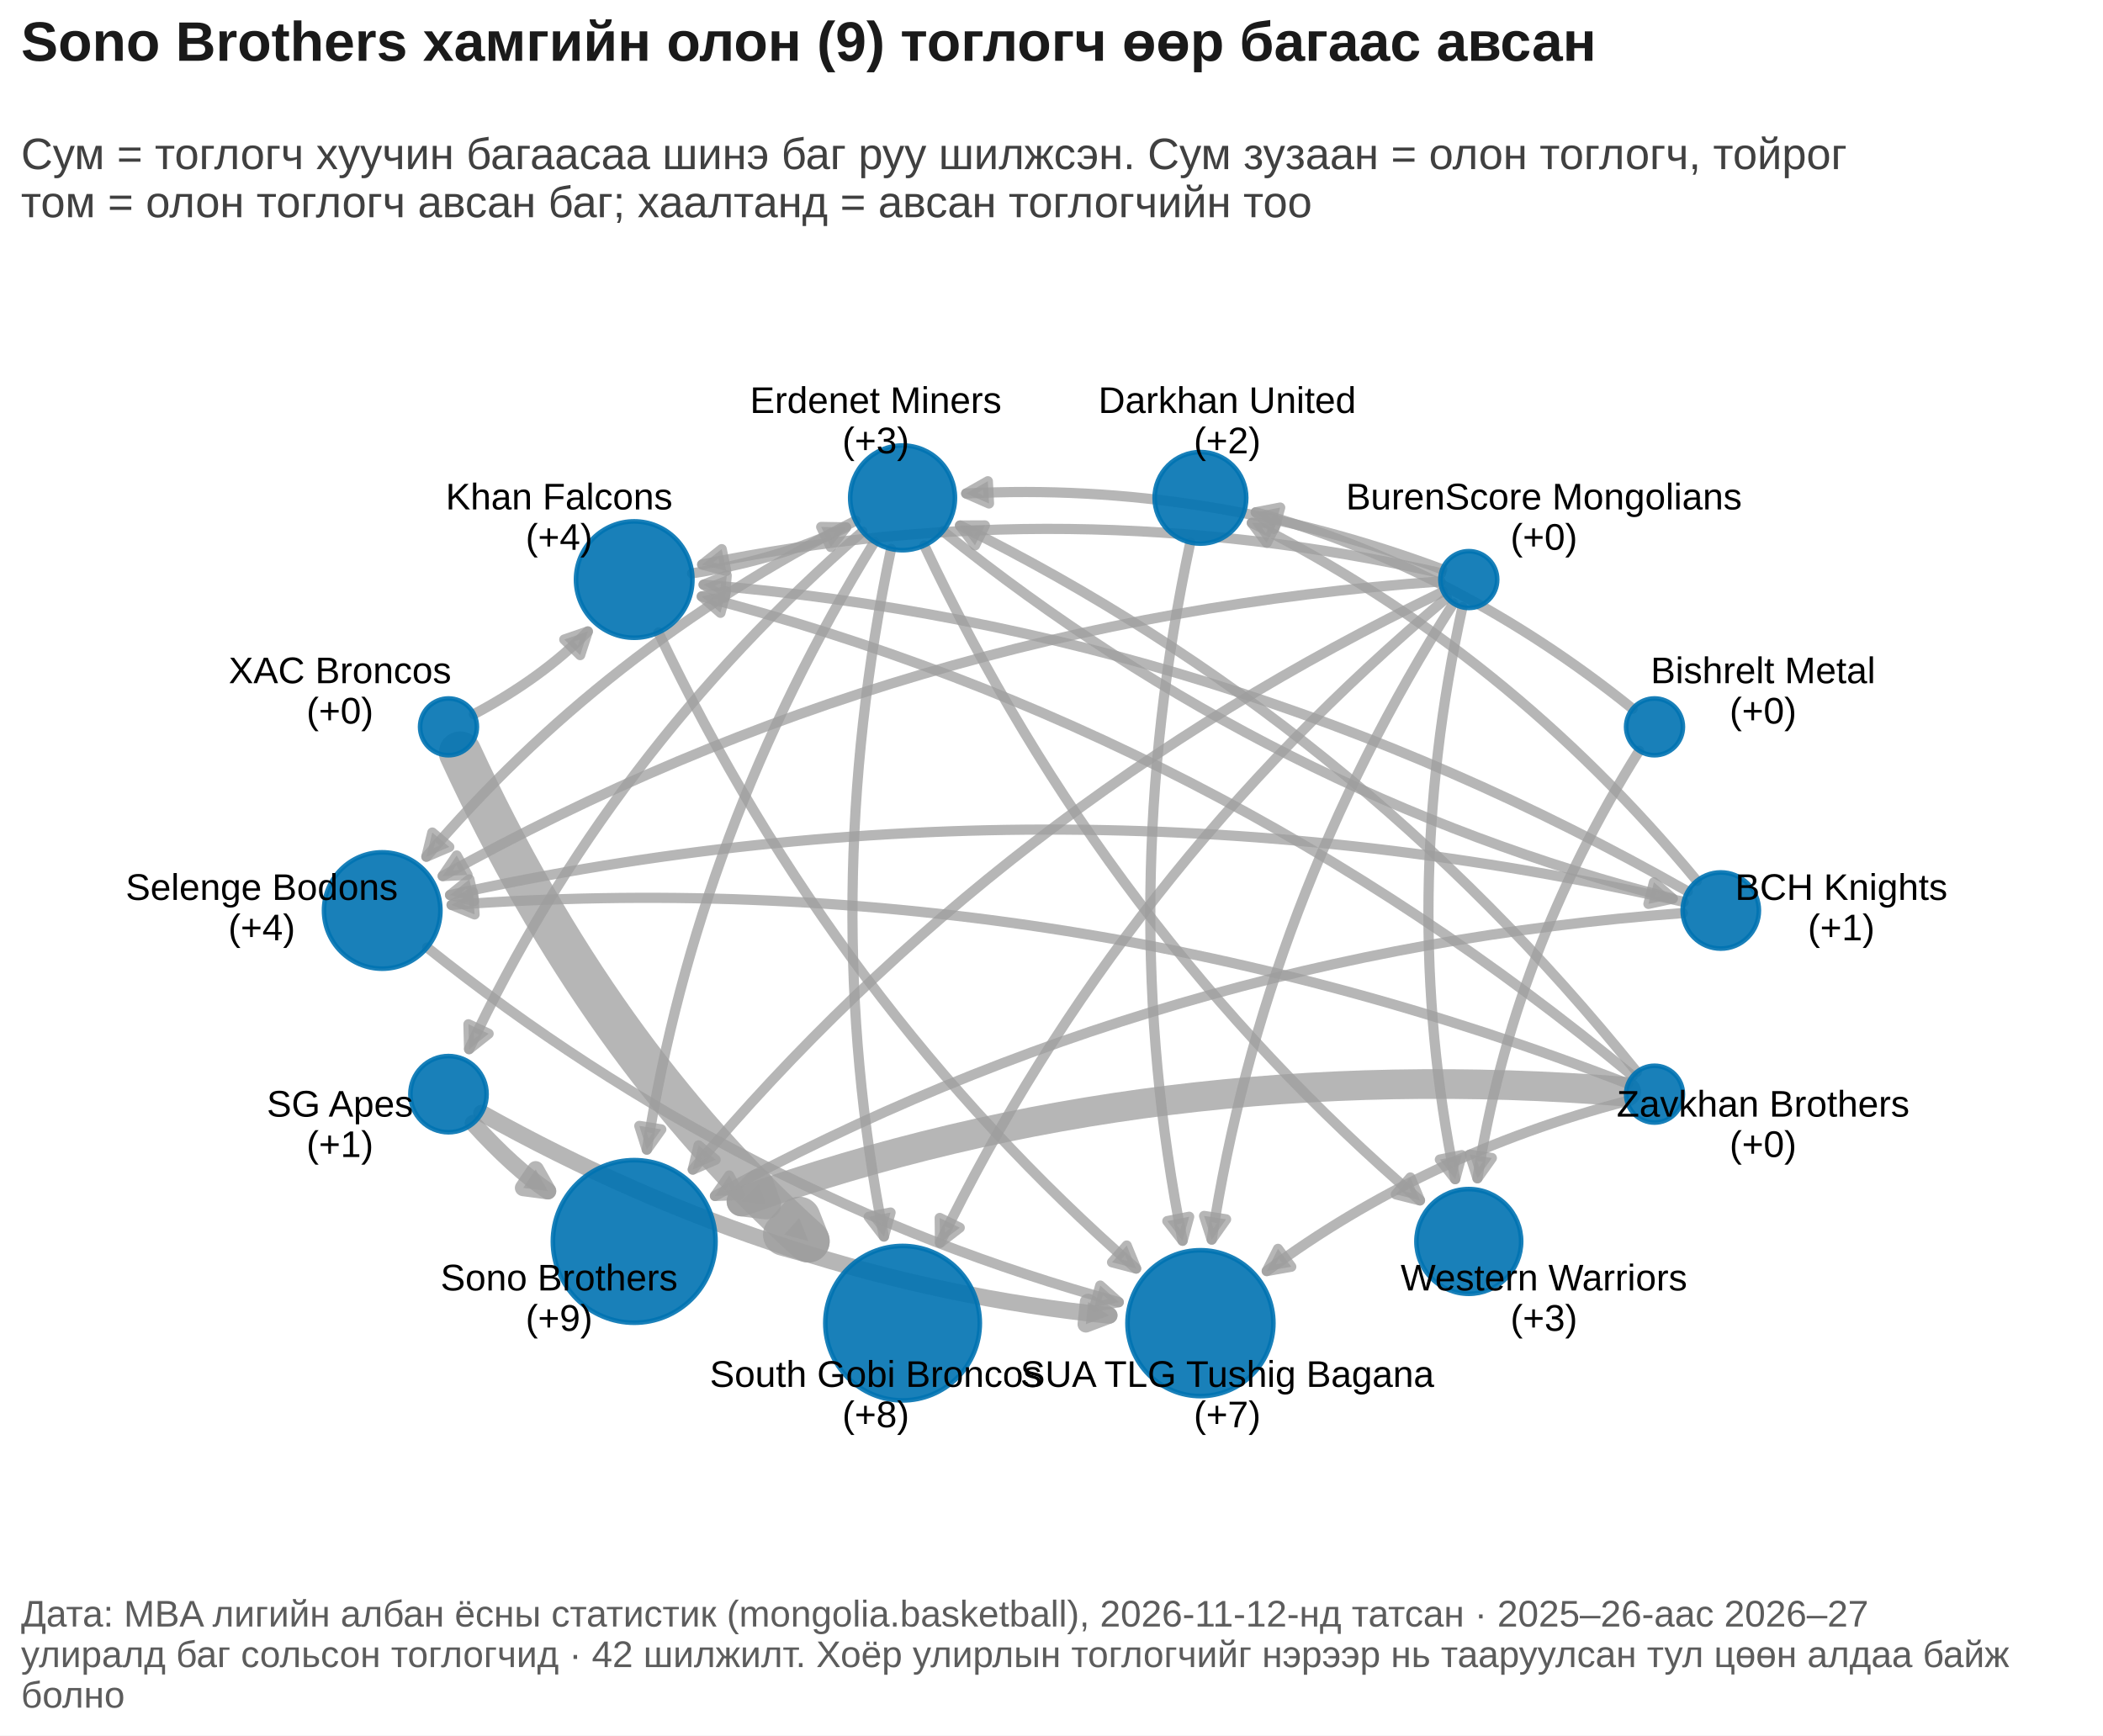
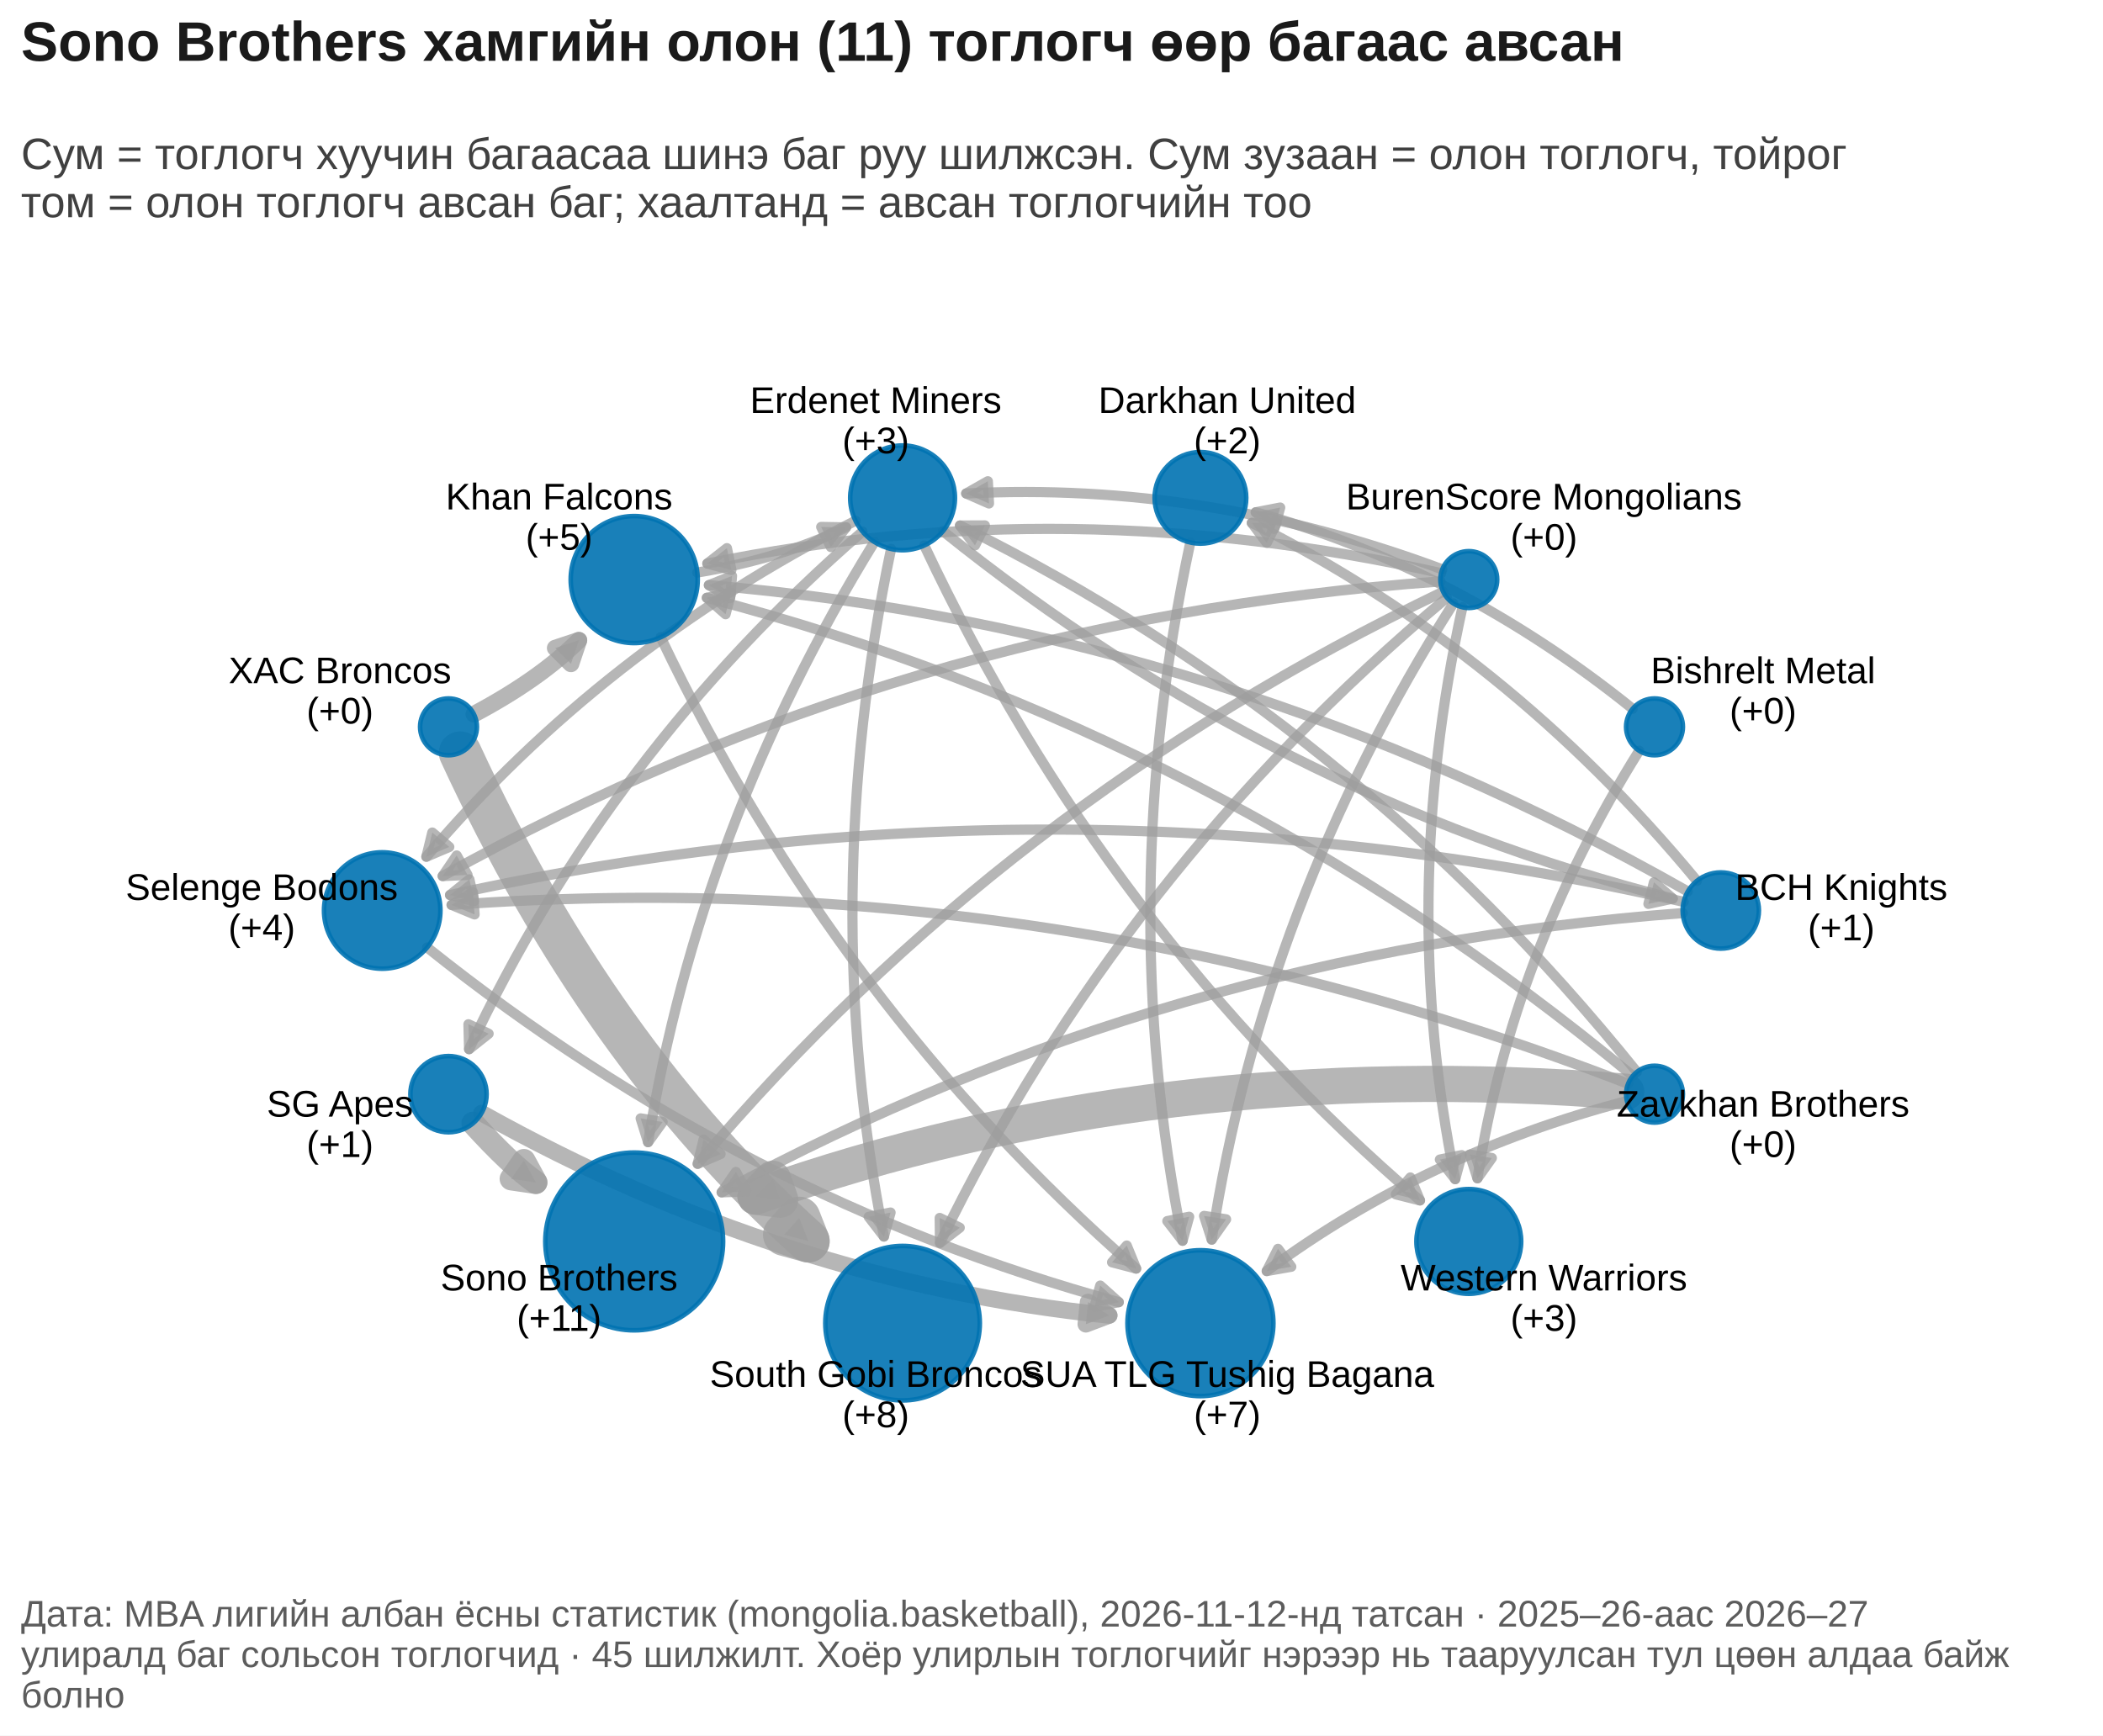
<svg xmlns="http://www.w3.org/2000/svg" width="453.543pt" height="374.353pt" viewBox="0 0 453.543 374.353" version="1.1">
  <defs>
    <style type="text/css">*{stroke-linejoin: round; stroke-linecap: butt}</style>
  </defs>
  <g id="figure_1">
    <g id="patch_1">
      <path d="M 0 374.353  L 453.543 374.353  L 453.543 0  L 0 0  z " style="fill: #ffffff" />
    </g>
    <g id="axes_1">
      <g id="patch_2">
        <path d="M 99.241 162.361  Q 129.138 227.208 174.333 267.711  " clip-path="url(#p3591018d9c)" style="fill: none; stroke: #9e9e9e; stroke-opacity: 0.75; stroke-width: 9.2; stroke-linecap: round" />
        <path d="M 172.36 262.72  L 174.333 267.711  L 169.156 266.295  z " clip-path="url(#p3591018d9c)" style="fill: #9e9e9e; fill-opacity: 0.75; stroke: #9e9e9e; stroke-opacity: 0.75; stroke-width: 9.2; stroke-linecap: round" />
      </g>
      <g id="patch_3">
-         <path d="M 102.209 154.048  Q 116.921 146.222 126.774 136.198  " clip-path="url(#p3591018d9c)" style="fill: none; stroke: #9e9e9e; stroke-opacity: 0.75; stroke-width: 2.2; stroke-linecap: round" />
-         <path d="M 121.698 137.939  L 126.774 136.198  L 125.121 141.304  z " clip-path="url(#p3591018d9c)" style="fill: #9e9e9e; fill-opacity: 0.75; stroke: #9e9e9e; stroke-opacity: 0.75; stroke-width: 2.2; stroke-linecap: round" />
+         <path d="M 102.209 154.048  Q 116.412 146.493 124.842 138.096  " clip-path="url(#p3591018d9c)" style="fill: none; stroke: #9e9e9e; stroke-opacity: 0.75; stroke-width: 3.6; stroke-linecap: round" />
+         <path d="M 119.747 139.783  L 124.842 138.096  L 123.135 143.184  z " clip-path="url(#p3591018d9c)" style="fill: #9e9e9e; fill-opacity: 0.75; stroke: #9e9e9e; stroke-opacity: 0.75; stroke-width: 3.6; stroke-linecap: round" />
      </g>
      <g id="patch_4">
-         <path d="M 350.721 235.479  Q 248.887 227.319 159.913 259.162  " clip-path="url(#p3591018d9c)" style="fill: none; stroke: #9e9e9e; stroke-opacity: 0.75; stroke-width: 6.4; stroke-linecap: round" />
-         <path d="M 165.241 259.805  L 159.913 259.162  L 163.624 255.285  z " clip-path="url(#p3591018d9c)" style="fill: #9e9e9e; fill-opacity: 0.75; stroke: #9e9e9e; stroke-opacity: 0.75; stroke-width: 6.4; stroke-linecap: round" />
+         <path d="M 350.721 235.479  Q 249.707 227.384 162.939 258.113  " clip-path="url(#p3591018d9c)" style="fill: none; stroke: #9e9e9e; stroke-opacity: 0.75; stroke-width: 7.8; stroke-linecap: round" />
+         <path d="M 168.265 258.773  L 162.939 258.113  L 166.662 254.249  z " clip-path="url(#p3591018d9c)" style="fill: #9e9e9e; fill-opacity: 0.75; stroke: #9e9e9e; stroke-opacity: 0.75; stroke-width: 7.8; stroke-linecap: round" />
      </g>
      <g id="patch_5">
        <path d="M 353.009 231.208  Q 291.928 155.336 207.037 113.352  " clip-path="url(#p3591018d9c)" style="fill: none; stroke: #9e9e9e; stroke-opacity: 0.75; stroke-width: 2.2; stroke-linecap: round" />
        <path d="M 210.275 117.631  L 207.037 113.352  L 212.403 113.329  z " clip-path="url(#p3591018d9c)" style="fill: #9e9e9e; fill-opacity: 0.75; stroke: #9e9e9e; stroke-opacity: 0.75; stroke-width: 2.2; stroke-linecap: round" />
      </g>
      <g id="patch_6">
-         <path d="M 352.126 232.074  Q 261.968 157.402 151.34 128.648  " clip-path="url(#p3591018d9c)" style="fill: none; stroke: #9e9e9e; stroke-opacity: 0.75; stroke-width: 2.2; stroke-linecap: round" />
-         <path d="M 155.382 132.179  L 151.34 128.648  L 156.59 127.533  z " clip-path="url(#p3591018d9c)" style="fill: #9e9e9e; fill-opacity: 0.75; stroke: #9e9e9e; stroke-opacity: 0.75; stroke-width: 2.2; stroke-linecap: round" />
+         <path d="M 352.126 232.074  Q 262.409 157.767 152.443 128.942  " clip-path="url(#p3591018d9c)" style="fill: none; stroke: #9e9e9e; stroke-opacity: 0.75; stroke-width: 2.2; stroke-linecap: round" />
+         <path d="M 156.478 132.48  L 152.443 128.942  L 157.695 127.837  z " clip-path="url(#p3591018d9c)" style="fill: #9e9e9e; fill-opacity: 0.75; stroke: #9e9e9e; stroke-opacity: 0.75; stroke-width: 2.2; stroke-linecap: round" />
      </g>
      <g id="patch_7">
        <path d="M 351.12 233.768  Q 227.179 185.818 97.39 195.185  " clip-path="url(#p3591018d9c)" style="fill: none; stroke: #9e9e9e; stroke-opacity: 0.75; stroke-width: 2.2; stroke-linecap: round" />
        <path d="M 102.35 197.233  L 97.39 195.185  L 102.005 192.446  z " clip-path="url(#p3591018d9c)" style="fill: #9e9e9e; fill-opacity: 0.75; stroke: #9e9e9e; stroke-opacity: 0.75; stroke-width: 2.2; stroke-linecap: round" />
      </g>
      <g id="patch_8">
        <path d="M 350.874 237.485  Q 307.204 248.939 273.193 274.159  " clip-path="url(#p3591018d9c)" style="fill: none; stroke: #9e9e9e; stroke-opacity: 0.75; stroke-width: 2.2; stroke-linecap: round" />
        <path d="M 278.479 273.228  L 273.193 274.159  L 275.62 269.372  z " clip-path="url(#p3591018d9c)" style="fill: #9e9e9e; fill-opacity: 0.75; stroke: #9e9e9e; stroke-opacity: 0.75; stroke-width: 2.2; stroke-linecap: round" />
      </g>
      <g id="patch_9">
-         <path d="M 102.022 242.285  Q 110.793 251.943 118.161 256.912  " clip-path="url(#p3591018d9c)" style="fill: none; stroke: #9e9e9e; stroke-opacity: 0.75; stroke-width: 3.6; stroke-linecap: round" />
-         <path d="M 115.523 252.239  L 118.161 256.912  L 112.84 256.218  z " clip-path="url(#p3591018d9c)" style="fill: #9e9e9e; fill-opacity: 0.75; stroke: #9e9e9e; stroke-opacity: 0.75; stroke-width: 3.6; stroke-linecap: round" />
+         <path d="M 102.022 242.285  Q 110.236 251.33 115.56 255.04  " clip-path="url(#p3591018d9c)" style="fill: none; stroke: #9e9e9e; stroke-opacity: 0.75; stroke-width: 5; stroke-linecap: round" />
+         <path d="M 112.994 250.327  L 115.56 255.04  L 110.25 254.265  z " clip-path="url(#p3591018d9c)" style="fill: #9e9e9e; fill-opacity: 0.75; stroke: #9e9e9e; stroke-opacity: 0.75; stroke-width: 5; stroke-linecap: round" />
      </g>
      <g id="patch_10">
        <path d="M 103.854 240.092  Q 169.126 276.574 239.205 283.724  " clip-path="url(#p3591018d9c)" style="fill: none; stroke: #9e9e9e; stroke-opacity: 0.75; stroke-width: 3.6; stroke-linecap: round" />
        <path d="M 234.674 280.849  L 239.205 283.724  L 234.186 285.624  z " clip-path="url(#p3591018d9c)" style="fill: #9e9e9e; fill-opacity: 0.75; stroke: #9e9e9e; stroke-opacity: 0.75; stroke-width: 3.6; stroke-linecap: round" />
      </g>
      <g id="patch_11">
+         <path d="M 150.384 123.491  Q 168.282 120.543 182.468 113.749  " clip-path="url(#p3591018d9c)" style="fill: none; stroke: #9e9e9e; stroke-opacity: 0.75; stroke-width: 2.2; stroke-linecap: round" />
+         <path d="M 177.102 113.658  L 182.468 113.749  L 179.175 117.987  z " clip-path="url(#p3591018d9c)" style="fill: #9e9e9e; fill-opacity: 0.75; stroke: #9e9e9e; stroke-opacity: 0.75; stroke-width: 2.2; stroke-linecap: round" />
+       </g>
+       <g id="patch_12">
+         <path d="M 142.486 137.453  Q 180.528 217.126 245.028 273.625  " clip-path="url(#p3591018d9c)" style="fill: none; stroke: #9e9e9e; stroke-opacity: 0.75; stroke-width: 2.2; stroke-linecap: round" />
+         <path d="M 242.999 268.657  L 245.028 273.625  L 239.836 272.268  z " clip-path="url(#p3591018d9c)" style="fill: #9e9e9e; fill-opacity: 0.75; stroke: #9e9e9e; stroke-opacity: 0.75; stroke-width: 2.2; stroke-linecap: round" />
+       </g>
+       <g id="patch_13">
        <path d="M 365.964 189.99  Q 325.084 140.482 269.978 112.783  " clip-path="url(#p3591018d9c)" style="fill: none; stroke: #9e9e9e; stroke-opacity: 0.75; stroke-width: 2.2; stroke-linecap: round" />
        <path d="M 273.189 117.083  L 269.978 112.783  L 275.345 112.794  z " clip-path="url(#p3591018d9c)" style="fill: #9e9e9e; fill-opacity: 0.75; stroke: #9e9e9e; stroke-opacity: 0.75; stroke-width: 2.2; stroke-linecap: round" />
      </g>
-       <g id="patch_12">
-         <path d="M 363.999 192.282  Q 263.854 135.428 151.741 126.11  " clip-path="url(#p3591018d9c)" style="fill: none; stroke: #9e9e9e; stroke-opacity: 0.75; stroke-width: 2.2; stroke-linecap: round" />
-         <path d="M 156.326 128.899  L 151.741 126.11  L 156.724 124.116  z " clip-path="url(#p3591018d9c)" style="fill: #9e9e9e; fill-opacity: 0.75; stroke: #9e9e9e; stroke-opacity: 0.75; stroke-width: 2.2; stroke-linecap: round" />
-       </g>
-       <g id="patch_13">
+       <g id="patch_14">
+         <path d="M 363.999 192.282  Q 264.353 135.711 152.883 126.211  " clip-path="url(#p3591018d9c)" style="fill: none; stroke: #9e9e9e; stroke-opacity: 0.75; stroke-width: 2.2; stroke-linecap: round" />
+         <path d="M 157.462 129.01  L 152.883 126.211  L 157.87 124.228  z " clip-path="url(#p3591018d9c)" style="fill: #9e9e9e; fill-opacity: 0.75; stroke: #9e9e9e; stroke-opacity: 0.75; stroke-width: 2.2; stroke-linecap: round" />
+       </g>
+       <g id="patch_15">
        <path d="M 363.11 194.524  Q 228.883 164.096 97.06 193.053  " clip-path="url(#p3591018d9c)" style="fill: none; stroke: #9e9e9e; stroke-opacity: 0.75; stroke-width: 2.2; stroke-linecap: round" />
        <path d="M 102.263 194.368  L 97.06 193.053  L 101.233 189.679  z " clip-path="url(#p3591018d9c)" style="fill: #9e9e9e; fill-opacity: 0.75; stroke: #9e9e9e; stroke-opacity: 0.75; stroke-width: 2.2; stroke-linecap: round" />
      </g>
-       <g id="patch_14">
-         <path d="M 362.917 196.946  Q 250.576 205.389 154.193 257.954  " clip-path="url(#p3591018d9c)" style="fill: none; stroke: #9e9e9e; stroke-opacity: 0.75; stroke-width: 2.2; stroke-linecap: round" />
-         <path d="M 159.556 257.763  L 154.193 257.954  L 157.258 253.548  z " clip-path="url(#p3591018d9c)" style="fill: #9e9e9e; fill-opacity: 0.75; stroke: #9e9e9e; stroke-opacity: 0.75; stroke-width: 2.2; stroke-linecap: round" />
-       </g>
-       <g id="patch_15">
+       <g id="patch_16">
+         <path d="M 362.917 196.946  Q 251.396 205.327 155.637 257.178  " clip-path="url(#p3591018d9c)" style="fill: none; stroke: #9e9e9e; stroke-opacity: 0.75; stroke-width: 2.2; stroke-linecap: round" />
+         <path d="M 161 257.003  L 155.637 257.178  L 158.715 252.782  z " clip-path="url(#p3591018d9c)" style="fill: #9e9e9e; fill-opacity: 0.75; stroke: #9e9e9e; stroke-opacity: 0.75; stroke-width: 2.2; stroke-linecap: round" />
+       </g>
+       <g id="patch_17">
        <path d="M 256.705 117.01  Q 240.328 193.522 255.042 267.622  " clip-path="url(#p3591018d9c)" style="fill: none; stroke: #9e9e9e; stroke-opacity: 0.75; stroke-width: 2.2; stroke-linecap: round" />
        <path d="M 256.461 262.446  L 255.042 267.622  L 251.753 263.381  z " clip-path="url(#p3591018d9c)" style="fill: #9e9e9e; fill-opacity: 0.75; stroke: #9e9e9e; stroke-opacity: 0.75; stroke-width: 2.2; stroke-linecap: round" />
-       </g>
-       <g id="patch_16">
-         <path d="M 149.258 123.671  Q 167.766 120.79 182.466 113.75  " clip-path="url(#p3591018d9c)" style="fill: none; stroke: #9e9e9e; stroke-opacity: 0.75; stroke-width: 2.2; stroke-linecap: round" />
-         <path d="M 177.101 113.659  L 182.466 113.75  L 179.174 117.988  z " clip-path="url(#p3591018d9c)" style="fill: #9e9e9e; fill-opacity: 0.75; stroke: #9e9e9e; stroke-opacity: 0.75; stroke-width: 2.2; stroke-linecap: round" />
-       </g>
-       <g id="patch_17">
-         <path d="M 141.998 136.425  Q 180.1 216.749 245.025 273.622  " clip-path="url(#p3591018d9c)" style="fill: none; stroke: #9e9e9e; stroke-opacity: 0.75; stroke-width: 2.2; stroke-linecap: round" />
-         <path d="M 242.996 268.654  L 245.025 273.622  L 239.833 272.265  z " clip-path="url(#p3591018d9c)" style="fill: #9e9e9e; fill-opacity: 0.75; stroke: #9e9e9e; stroke-opacity: 0.75; stroke-width: 2.2; stroke-linecap: round" />
      </g>
      <g id="patch_18">
        <path d="M 92.118 204.365  Q 159.976 258.617 241.275 280.871  " clip-path="url(#p3591018d9c)" style="fill: none; stroke: #9e9e9e; stroke-opacity: 0.75; stroke-width: 2.2; stroke-linecap: round" />
        <path d="M 237.279 277.289  L 241.275 280.871  L 236.011 281.919  z " clip-path="url(#p3591018d9c)" style="fill: #9e9e9e; fill-opacity: 0.75; stroke: #9e9e9e; stroke-opacity: 0.75; stroke-width: 2.2; stroke-linecap: round" />
      </g>
      <g id="patch_19">
        <path d="M 352.095 152.876  Q 314.633 122.715 270.821 110.499  " clip-path="url(#p3591018d9c)" style="fill: none; stroke: #9e9e9e; stroke-opacity: 0.75; stroke-width: 2.2; stroke-linecap: round" />
        <path d="M 274.8 114.1  L 270.821 110.499  L 276.089 109.477  z " clip-path="url(#p3591018d9c)" style="fill: #9e9e9e; fill-opacity: 0.75; stroke: #9e9e9e; stroke-opacity: 0.75; stroke-width: 2.2; stroke-linecap: round" />
      </g>
      <g id="patch_20">
        <path d="M 353.511 161.935  Q 326.126 205.737 318.631 254.15  " clip-path="url(#p3591018d9c)" style="fill: none; stroke: #9e9e9e; stroke-opacity: 0.75; stroke-width: 2.2; stroke-linecap: round" />
        <path d="M 321.737 249.774  L 318.631 254.15  L 316.993 249.039  z " clip-path="url(#p3591018d9c)" style="fill: #9e9e9e; fill-opacity: 0.75; stroke: #9e9e9e; stroke-opacity: 0.75; stroke-width: 2.2; stroke-linecap: round" />
      </g>
      <g id="patch_21">
        <path d="M 311.055 122.808  Q 260.059 103.796 208.373 106.445  " clip-path="url(#p3591018d9c)" style="fill: none; stroke: #9e9e9e; stroke-opacity: 0.75; stroke-width: 2.2; stroke-linecap: round" />
        <path d="M 213.289 108.596  L 208.373 106.445  L 213.044 103.802  z " clip-path="url(#p3591018d9c)" style="fill: #9e9e9e; fill-opacity: 0.75; stroke: #9e9e9e; stroke-opacity: 0.75; stroke-width: 2.2; stroke-linecap: round" />
      </g>
      <g id="patch_22">
-         <path d="M 310.805 123.627  Q 229.915 105.499 151.434 121.771  " clip-path="url(#p3591018d9c)" style="fill: none; stroke: #9e9e9e; stroke-opacity: 0.75; stroke-width: 2.2; stroke-linecap: round" />
-         <path d="M 156.621 123.147  L 151.434 121.771  L 155.647 118.447  z " clip-path="url(#p3591018d9c)" style="fill: #9e9e9e; fill-opacity: 0.75; stroke: #9e9e9e; stroke-opacity: 0.75; stroke-width: 2.2; stroke-linecap: round" />
+         <path d="M 310.805 123.627  Q 230.473 105.624 152.551 121.548  " clip-path="url(#p3591018d9c)" style="fill: none; stroke: #9e9e9e; stroke-opacity: 0.75; stroke-width: 2.2; stroke-linecap: round" />
+         <path d="M 157.734 122.939  L 152.551 121.548  L 156.773 118.236  z " clip-path="url(#p3591018d9c)" style="fill: #9e9e9e; fill-opacity: 0.75; stroke: #9e9e9e; stroke-opacity: 0.75; stroke-width: 2.2; stroke-linecap: round" />
      </g>
      <g id="patch_23">
        <path d="M 310.657 125.412  Q 194.649 133.687 95.47 188.96  " clip-path="url(#p3591018d9c)" style="fill: none; stroke: #9e9e9e; stroke-opacity: 0.75; stroke-width: 2.2; stroke-linecap: round" />
        <path d="M 100.831 188.72  L 95.47 188.96  L 98.494 184.527  z " clip-path="url(#p3591018d9c)" style="fill: #9e9e9e; fill-opacity: 0.75; stroke: #9e9e9e; stroke-opacity: 0.75; stroke-width: 2.2; stroke-linecap: round" />
      </g>
      <g id="patch_24">
-         <path d="M 311.229 127.624  Q 215.664 173.413 149.406 252.274  " clip-path="url(#p3591018d9c)" style="fill: none; stroke: #9e9e9e; stroke-opacity: 0.75; stroke-width: 2.2; stroke-linecap: round" />
-         <path d="M 154.331 250.143  L 149.406 252.274  L 150.656 247.055  z " clip-path="url(#p3591018d9c)" style="fill: #9e9e9e; fill-opacity: 0.75; stroke: #9e9e9e; stroke-opacity: 0.75; stroke-width: 2.2; stroke-linecap: round" />
+         <path d="M 311.229 127.624  Q 216.407 173.058 150.468 251.027  " clip-path="url(#p3591018d9c)" style="fill: none; stroke: #9e9e9e; stroke-opacity: 0.75; stroke-width: 2.2; stroke-linecap: round" />
+         <path d="M 155.4 248.912  L 150.468 251.027  L 151.735 245.812  z " clip-path="url(#p3591018d9c)" style="fill: #9e9e9e; fill-opacity: 0.75; stroke: #9e9e9e; stroke-opacity: 0.75; stroke-width: 2.2; stroke-linecap: round" />
      </g>
      <g id="patch_25">
        <path d="M 312.049 128.914  Q 241.613 188.001 202.725 268.075  " clip-path="url(#p3591018d9c)" style="fill: none; stroke: #9e9e9e; stroke-opacity: 0.75; stroke-width: 2.2; stroke-linecap: round" />
        <path d="M 206.98 264.805  L 202.725 268.075  L 202.663 262.708  z " clip-path="url(#p3591018d9c)" style="fill: #9e9e9e; fill-opacity: 0.75; stroke: #9e9e9e; stroke-opacity: 0.75; stroke-width: 2.2; stroke-linecap: round" />
      </g>
      <g id="patch_26">
        <path d="M 313.443 130.153  Q 272.465 194.664 261.323 267.376  " clip-path="url(#p3591018d9c)" style="fill: none; stroke: #9e9e9e; stroke-opacity: 0.75; stroke-width: 2.2; stroke-linecap: round" />
        <path d="M 264.422 262.995  L 261.323 267.376  L 259.678 262.268  z " clip-path="url(#p3591018d9c)" style="fill: #9e9e9e; fill-opacity: 0.75; stroke: #9e9e9e; stroke-opacity: 0.75; stroke-width: 2.2; stroke-linecap: round" />
      </g>
      <g id="patch_27">
        <path d="M 315.396 130.975  Q 301.564 193.861 313.836 254.337  " clip-path="url(#p3591018d9c)" style="fill: none; stroke: #9e9e9e; stroke-opacity: 0.75; stroke-width: 2.2; stroke-linecap: round" />
        <path d="M 315.234 249.155  L 313.836 254.337  L 310.53 250.11  z " clip-path="url(#p3591018d9c)" style="fill: #9e9e9e; fill-opacity: 0.75; stroke: #9e9e9e; stroke-opacity: 0.75; stroke-width: 2.2; stroke-linecap: round" />
      </g>
      <g id="patch_28">
        <path d="M 203.359 114.567  Q 274.523 171.796 360.753 193.823  " clip-path="url(#p3591018d9c)" style="fill: none; stroke: #9e9e9e; stroke-opacity: 0.75; stroke-width: 2.2; stroke-linecap: round" />
        <path d="M 356.696 190.31  L 360.753 193.823  L 355.508 194.961  z " clip-path="url(#p3591018d9c)" style="fill: #9e9e9e; fill-opacity: 0.75; stroke: #9e9e9e; stroke-opacity: 0.75; stroke-width: 2.2; stroke-linecap: round" />
      </g>
      <g id="patch_29">
        <path d="M 184.494 112.32  Q 129.939 140.048 91.956 184.789  " clip-path="url(#p3591018d9c)" style="fill: none; stroke: #9e9e9e; stroke-opacity: 0.75; stroke-width: 2.2; stroke-linecap: round" />
        <path d="M 96.892 182.683  L 91.956 184.789  L 93.233 179.576  z " clip-path="url(#p3591018d9c)" style="fill: #9e9e9e; fill-opacity: 0.75; stroke: #9e9e9e; stroke-opacity: 0.75; stroke-width: 2.2; stroke-linecap: round" />
      </g>
      <g id="patch_30">
        <path d="M 186.017 114.655  Q 131.056 162.441 101.167 226.295  " clip-path="url(#p3591018d9c)" style="fill: none; stroke: #9e9e9e; stroke-opacity: 0.75; stroke-width: 2.2; stroke-linecap: round" />
        <path d="M 105.375 222.965  L 101.167 226.295  L 101.028 220.93  z " clip-path="url(#p3591018d9c)" style="fill: #9e9e9e; fill-opacity: 0.75; stroke: #9e9e9e; stroke-opacity: 0.75; stroke-width: 2.2; stroke-linecap: round" />
      </g>
      <g id="patch_31">
-         <path d="M 188.586 116.906  Q 150.434 178.81 139.497 247.967  " clip-path="url(#p3591018d9c)" style="fill: none; stroke: #9e9e9e; stroke-opacity: 0.75; stroke-width: 2.2; stroke-linecap: round" />
-         <path d="M 142.617 243.6  L 139.497 247.967  L 137.876 242.851  z " clip-path="url(#p3591018d9c)" style="fill: #9e9e9e; fill-opacity: 0.75; stroke: #9e9e9e; stroke-opacity: 0.75; stroke-width: 2.2; stroke-linecap: round" />
+         <path d="M 188.586 116.906  Q 150.864 178.112 139.767 246.354  " clip-path="url(#p3591018d9c)" style="fill: none; stroke: #9e9e9e; stroke-opacity: 0.75; stroke-width: 2.2; stroke-linecap: round" />
+         <path d="M 142.906 242.002  L 139.767 246.354  L 138.168 241.231  z " clip-path="url(#p3591018d9c)" style="fill: #9e9e9e; fill-opacity: 0.75; stroke: #9e9e9e; stroke-opacity: 0.75; stroke-width: 2.2; stroke-linecap: round" />
      </g>
      <g id="patch_32">
        <path d="M 192.173 118.396  Q 176.323 193.761 190.63 266.713  " clip-path="url(#p3591018d9c)" style="fill: none; stroke: #9e9e9e; stroke-opacity: 0.75; stroke-width: 2.2; stroke-linecap: round" />
        <path d="M 192.061 261.54  L 190.63 266.713  L 187.351 262.464  z " clip-path="url(#p3591018d9c)" style="fill: #9e9e9e; fill-opacity: 0.75; stroke: #9e9e9e; stroke-opacity: 0.75; stroke-width: 2.2; stroke-linecap: round" />
      </g>
      <g id="patch_33">
        <path d="M 199.334 117.653  Q 238.45 200.716 306.242 258.922  " clip-path="url(#p3591018d9c)" style="fill: none; stroke: #9e9e9e; stroke-opacity: 0.75; stroke-width: 2.2; stroke-linecap: round" />
        <path d="M 304.164 253.974  L 306.242 258.922  L 301.037 257.616  z " clip-path="url(#p3591018d9c)" style="fill: #9e9e9e; fill-opacity: 0.75; stroke: #9e9e9e; stroke-opacity: 0.75; stroke-width: 2.2; stroke-linecap: round" />
      </g>
      <g id="PathCollection_1">
        <path d="M 96.724 162.902  C 98.348 162.902 99.906 162.256 101.054 161.108  C 102.203 159.96 102.848 158.402 102.848 156.778  C 102.848 155.154 102.203 153.596 101.054 152.448  C 99.906 151.299 98.348 150.654 96.724 150.654  C 95.1 150.654 93.542 151.299 92.394 152.448  C 91.246 153.596 90.6 155.154 90.6 156.778  C 90.6 158.402 91.246 159.96 92.394 161.108  C 93.542 162.256 95.1 162.902 96.724 162.902  z " clip-path="url(#p3591018d9c)" style="fill: #0072b2; fill-opacity: 0.9; stroke: #0072b2; stroke-opacity: 0.9" />
        <path d="M 194.653 302.061  C 199.07 302.061 203.308 300.305 206.432 297.182  C 209.556 294.058 211.311 289.82 211.311 285.402  C 211.311 280.985 209.556 276.747 206.432 273.623  C 203.308 270.499 199.07 268.744 194.653 268.744  C 190.235 268.744 185.997 270.499 182.873 273.623  C 179.749 276.747 177.994 280.985 177.994 285.402  C 177.994 289.82 179.749 294.058 182.873 297.182  C 185.997 300.305 190.235 302.061 194.653 302.061  z " clip-path="url(#p3591018d9c)" style="fill: #0072b2; fill-opacity: 0.9; stroke: #0072b2; stroke-opacity: 0.9" />
        <path d="M 356.819 242.129  C 358.443 242.129 360.001 241.484 361.149 240.335  C 362.298 239.187 362.943 237.629 362.943 236.005  C 362.943 234.381 362.298 232.823 361.149 231.675  C 360.001 230.527 358.443 229.881 356.819 229.881  C 355.195 229.881 353.637 230.527 352.489 231.675  C 351.341 232.823 350.696 234.381 350.696 236.005  C 350.696 237.629 351.341 239.187 352.489 240.335  C 353.637 241.484 355.195 242.129 356.819 242.129  z " clip-path="url(#p3591018d9c)" style="fill: #0072b2; fill-opacity: 0.9; stroke: #0072b2; stroke-opacity: 0.9" />
-         <path d="M 136.776 285.308  C 141.426 285.308 145.887 283.461 149.176 280.172  C 152.464 276.884 154.312 272.423 154.312 267.773  C 154.312 263.122 152.464 258.662 149.176 255.373  C 145.887 252.085 141.426 250.237 136.776 250.237  C 132.125 250.237 127.665 252.085 124.376 255.373  C 121.088 258.662 119.24 263.122 119.24 267.773  C 119.24 272.423 121.088 276.884 124.376 280.172  C 127.665 283.461 132.125 285.308 136.776 285.308  z " clip-path="url(#p3591018d9c)" style="fill: #0072b2; fill-opacity: 0.9; stroke: #0072b2; stroke-opacity: 0.9" />
+         <path d="M 136.776 286.943  C 141.86 286.943 146.736 284.923 150.331 281.328  C 153.926 277.733 155.946 272.857 155.946 267.773  C 155.946 262.689 153.926 257.812 150.331 254.217  C 146.736 250.622 141.86 248.602 136.776 248.602  C 131.692 248.602 126.815 250.622 123.221 254.217  C 119.626 257.812 117.606 262.689 117.606 267.773  C 117.606 272.857 119.626 277.733 123.221 281.328  C 126.815 284.923 131.692 286.943 136.776 286.943  z " clip-path="url(#p3591018d9c)" style="fill: #0072b2; fill-opacity: 0.9; stroke: #0072b2; stroke-opacity: 0.9" />
        <path d="M 96.724 244.221  C 98.903 244.221 100.993 243.355 102.534 241.815  C 104.074 240.274 104.94 238.184 104.94 236.005  C 104.94 233.826 104.074 231.736 102.534 230.196  C 100.993 228.655 98.903 227.789 96.724 227.789  C 94.545 227.789 92.455 228.655 90.915 230.196  C 89.374 231.736 88.508 233.826 88.508 236.005  C 88.508 238.184 89.374 240.274 90.915 241.815  C 92.455 243.355 94.545 244.221 96.724 244.221  z " clip-path="url(#p3591018d9c)" style="fill: #0072b2; fill-opacity: 0.9; stroke: #0072b2; stroke-opacity: 0.9" />
+         <path d="M 136.776 138.703  C 140.407 138.703 143.891 137.26 146.458 134.693  C 149.026 132.125 150.469 128.642 150.469 125.01  C 150.469 121.379 149.026 117.896 146.458 115.328  C 143.891 112.76 140.407 111.317 136.776 111.317  C 133.144 111.317 129.661 112.76 127.093 115.328  C 124.526 117.896 123.083 121.379 123.083 125.01  C 123.083 128.642 124.526 132.125 127.093 134.693  C 129.661 137.26 133.144 138.703 136.776 138.703  z " clip-path="url(#p3591018d9c)" style="fill: #0072b2; fill-opacity: 0.9; stroke: #0072b2; stroke-opacity: 0.9" />
        <path d="M 258.891 301.135  C 263.063 301.135 267.065 299.477 270.015 296.527  C 272.965 293.576 274.623 289.575 274.623 285.402  C 274.623 281.23 272.965 277.228 270.015 274.278  C 267.065 271.328 263.063 269.67 258.891 269.67  C 254.719 269.67 250.717 271.328 247.766 274.278  C 244.816 277.228 243.159 281.23 243.159 285.402  C 243.159 289.575 244.816 293.576 247.766 296.527  C 250.717 299.477 254.719 301.135 258.891 301.135  z " clip-path="url(#p3591018d9c)" style="fill: #0072b2; fill-opacity: 0.9; stroke: #0072b2; stroke-opacity: 0.9" />
        <path d="M 371.114 204.607  C 373.292 204.607 375.382 203.742 376.923 202.201  C 378.464 200.66 379.329 198.57 379.329 196.391  C 379.329 194.213 378.464 192.123 376.923 190.582  C 375.382 189.041 373.292 188.176 371.114 188.176  C 368.935 188.176 366.845 189.041 365.304 190.582  C 363.763 192.123 362.898 194.213 362.898 196.391  C 362.898 198.57 363.763 200.66 365.304 202.201  C 366.845 203.742 368.935 204.607 371.114 204.607  z " clip-path="url(#p3591018d9c)" style="fill: #0072b2; fill-opacity: 0.9; stroke: #0072b2; stroke-opacity: 0.9" />
        <path d="M 258.891 117.255  C 261.509 117.255 264.021 116.214 265.873 114.363  C 267.725 112.511 268.765 109.999 268.765 107.381  C 268.765 104.762 267.725 102.25 265.873 100.398  C 264.021 98.547 261.509 97.506 258.891 97.506  C 256.272 97.506 253.76 98.547 251.909 100.398  C 250.057 102.25 249.017 104.762 249.017 107.381  C 249.017 109.999 250.057 112.511 251.909 114.363  C 253.76 116.214 256.272 117.255 258.891 117.255  z " clip-path="url(#p3591018d9c)" style="fill: #0072b2; fill-opacity: 0.9; stroke: #0072b2; stroke-opacity: 0.9" />
-         <path d="M 136.776 137.56  C 140.104 137.56 143.297 136.238 145.65 133.884  C 148.003 131.531 149.326 128.338 149.326 125.01  C 149.326 121.682 148.003 118.49 145.65 116.136  C 143.297 113.783 140.104 112.46 136.776 112.46  C 133.448 112.46 130.255 113.783 127.902 116.136  C 125.548 118.49 124.226 121.682 124.226 125.01  C 124.226 128.338 125.548 131.531 127.902 133.884  C 130.255 136.238 133.448 137.56 136.776 137.56  z " clip-path="url(#p3591018d9c)" style="fill: #0072b2; fill-opacity: 0.9; stroke: #0072b2; stroke-opacity: 0.9" />
        <path d="M 82.43 208.941  C 85.758 208.941 88.95 207.619 91.304 205.266  C 93.657 202.912 94.98 199.72 94.98 196.391  C 94.98 193.063 93.657 189.871 91.304 187.517  C 88.95 185.164 85.758 183.842 82.43 183.842  C 79.101 183.842 75.909 185.164 73.556 187.517  C 71.202 189.871 69.88 193.063 69.88 196.391  C 69.88 199.72 71.202 202.912 73.556 205.266  C 75.909 207.619 79.101 208.941 82.43 208.941  z " clip-path="url(#p3591018d9c)" style="fill: #0072b2; fill-opacity: 0.9; stroke: #0072b2; stroke-opacity: 0.9" />
        <path d="M 356.819 162.902  C 358.443 162.902 360.001 162.256 361.149 161.108  C 362.298 159.96 362.943 158.402 362.943 156.778  C 362.943 155.154 362.298 153.596 361.149 152.448  C 360.001 151.299 358.443 150.654 356.819 150.654  C 355.195 150.654 353.637 151.299 352.489 152.448  C 351.341 153.596 350.696 155.154 350.696 156.778  C 350.696 158.402 351.341 159.96 352.489 161.108  C 353.637 162.256 355.195 162.902 356.819 162.902  z " clip-path="url(#p3591018d9c)" style="fill: #0072b2; fill-opacity: 0.9; stroke: #0072b2; stroke-opacity: 0.9" />
        <path d="M 316.767 279.064  C 319.762 279.064 322.634 277.875 324.752 275.757  C 326.869 273.64 328.059 270.767 328.059 267.773  C 328.059 264.778 326.869 261.906 324.752 259.788  C 322.634 257.671 319.762 256.481 316.767 256.481  C 313.773 256.481 310.9 257.671 308.783 259.788  C 306.666 261.906 305.476 264.778 305.476 267.773  C 305.476 270.767 306.666 273.64 308.783 275.757  C 310.9 277.875 313.773 279.064 316.767 279.064  z " clip-path="url(#p3591018d9c)" style="fill: #0072b2; fill-opacity: 0.9; stroke: #0072b2; stroke-opacity: 0.9" />
        <path d="M 316.767 131.134  C 318.391 131.134 319.949 130.489 321.098 129.34  C 322.246 128.192 322.891 126.634 322.891 125.01  C 322.891 123.386 322.246 121.828 321.098 120.68  C 319.949 119.532 318.391 118.886 316.767 118.886  C 315.143 118.886 313.586 119.532 312.437 120.68  C 311.289 121.828 310.644 123.386 310.644 125.01  C 310.644 126.634 311.289 128.192 312.437 129.34  C 313.586 130.489 315.143 131.134 316.767 131.134  z " clip-path="url(#p3591018d9c)" style="fill: #0072b2; fill-opacity: 0.9; stroke: #0072b2; stroke-opacity: 0.9" />
        <path d="M 194.653 118.672  C 197.647 118.672 200.519 117.482 202.637 115.365  C 204.754 113.247 205.944 110.375 205.944 107.381  C 205.944 104.386 204.754 101.514 202.637 99.396  C 200.519 97.279 197.647 96.089 194.653 96.089  C 191.658 96.089 188.786 97.279 186.668 99.396  C 184.551 101.514 183.361 104.386 183.361 107.381  C 183.361 110.375 184.551 113.247 186.668 115.365  C 188.786 117.482 191.658 118.672 194.653 118.672  z " clip-path="url(#p3591018d9c)" style="fill: #0072b2; fill-opacity: 0.9; stroke: #0072b2; stroke-opacity: 0.9" />
      </g>
      <g id="text_1">
        <text style="font-size: 8px; font-family: 'Arial'" transform="translate(374.197 194.1081)">BCH Knights</text>
        <text style="font-size: 8px; font-family: 'Arial'" transform="translate(389.8708 202.8153)">(+1)</text>
      </g>
      <g id="text_2">
        <text style="font-size: 8px; font-family: 'Arial'" transform="translate(355.9985 147.3641)">Bishrelt Metal</text>
        <text style="font-size: 8px; font-family: 'Arial'" transform="translate(373.0035 156.0712)">(+0)</text>
      </g>
      <g id="text_3">
        <text style="font-size: 8px; font-family: 'Arial'" transform="translate(290.2779 109.8782)">BurenScore Mongolians</text>
        <text style="font-size: 8px; font-family: 'Arial'" transform="translate(325.7422 118.5854)">(+0)</text>
      </g>
      <g id="text_4">
        <text style="font-size: 8px; font-family: 'Arial'" transform="translate(236.881 89.07527)">Darkhan United</text>
        <text style="font-size: 8px; font-family: 'Arial'" transform="translate(257.4478 97.7823)">(+2)</text>
      </g>
      <g id="text_5">
        <text style="font-size: 8px; font-family: 'Arial'" transform="translate(161.7499 89.07527)">Erdenet Miners</text>
        <text style="font-size: 8px; font-family: 'Arial'" transform="translate(181.6467 97.7823)">(+3)</text>
      </g>
      <g id="text_6">
        <text style="font-size: 8px; font-family: 'Arial'" transform="translate(96.11918 109.8783)">Khan Falcons</text>
-         <text style="font-size: 8px; font-family: 'Arial'" transform="translate(113.3523 118.5853)">(+4)</text>
+         <text style="font-size: 8px; font-family: 'Arial'" transform="translate(113.3523 118.5853)">(+5)</text>
      </g>
      <g id="text_7">
        <text style="font-size: 8px; font-family: 'Arial'" transform="translate(49.3061 147.3641)">XAC Broncos</text>
        <text style="font-size: 8px; font-family: 'Arial'" transform="translate(66.0911 156.0712)">(+0)</text>
      </g>
      <g id="text_8">
        <text style="font-size: 8px; font-family: 'Arial'" transform="translate(27.09252 194.1081)">Selenge Bodons</text>
        <text style="font-size: 8px; font-family: 'Arial'" transform="translate(49.22377 202.8153)">(+4)</text>
      </g>
      <g id="text_9">
        <text style="font-size: 8px; font-family: 'Arial'" transform="translate(57.5286 240.8522)">SG Apes</text>
        <text style="font-size: 8px; font-family: 'Arial'" transform="translate(66.0911 249.5592)">(+1)</text>
      </g>
      <g id="text_10">
        <text style="font-size: 8px; font-family: 'Arial'" transform="translate(95.00796 278.338)">Sono Brothers</text>
-         <text style="font-size: 8px; font-family: 'Arial'" transform="translate(113.3523 287.0451)">(+9)</text>
+         <text style="font-size: 8px; font-family: 'Arial'" transform="translate(111.4248 287.0451)">(+11)</text>
      </g>
      <g id="text_11">
        <text style="font-size: 8px; font-family: 'Arial'" transform="translate(153.0742 299.1411)">South Gobi Broncos</text>
        <text style="font-size: 8px; font-family: 'Arial'" transform="translate(181.6467 307.8481)">(+8)</text>
      </g>
      <g id="text_12">
        <text style="font-size: 8px; font-family: 'Arial'" transform="translate(220.0535 299.141)">SUA TLG Tushig Bagana</text>
        <text style="font-size: 8px; font-family: 'Arial'" transform="translate(257.4478 307.8482)">(+7)</text>
      </g>
      <g id="text_13">
        <text style="font-size: 8px; font-family: 'Arial'" transform="translate(302.0753 278.338)">Western Warriors</text>
        <text style="font-size: 8px; font-family: 'Arial'" transform="translate(325.7422 287.0451)">(+3)</text>
      </g>
      <g id="text_14">
        <text style="font-size: 8px; font-family: 'Arial'" transform="translate(348.6597 240.8522)">Zavkhan Brothers</text>
        <text style="font-size: 8px; font-family: 'Arial'" transform="translate(373.0035 249.5592)">(+0)</text>
      </g>
    </g>
    <g id="text_15">
-       <text style="font-weight: 700; font-size: 12px; font-family: 'Arial'; text-anchor: start; fill: #1a1a1a" x="4.535" y="13.109" transform="rotate(-0 4.535433 13.10946)">Sono Brothers хамгийн олон (9) тоглогч өөр багаас авсан</text>
+       <text style="font-weight: 700; font-size: 12px; font-family: 'Arial'; text-anchor: start; fill: #1a1a1a" x="4.535" y="13.109" transform="rotate(-0 4.535433 13.10946)">Sono Brothers хамгийн олон (11) тоглогч өөр багаас авсан</text>
    </g>
    <g id="text_16">
      <text style="font-size: 9.5px; font-family: 'Arial'; fill: #404040" transform="translate(4.535433 36.47164)">Сум = тоглогч хуучин багаасаа шинэ баг руу шилжсэн. Сум зузаан = олон тоглогч, тойрог</text>
      <text style="font-size: 9.5px; font-family: 'Arial'; fill: #404040" transform="translate(4.535433 46.85837)">том = олон тоглогч авсан баг; хаалтанд = авсан тоглогчийн тоо</text>
    </g>
    <g id="text_17">
      <text style="font-size: 8px; font-family: 'Arial'; fill: #5c5c5c" transform="translate(4.535433 350.833)">Дата: MBA лигийн албан ёсны статистик (mongolia.basketball), 2026-11-12-нд татсан · 2025–26-аас 2026–27</text>
-       <text style="font-size: 8px; font-family: 'Arial'; fill: #5c5c5c" transform="translate(4.535433 359.5798)">улиралд баг сольсон тоглогчид · 42 шилжилт. Хоёр улирлын тоглогчийг нэрээр нь тааруулсан тул цөөн алдаа байж</text>
+       <text style="font-size: 8px; font-family: 'Arial'; fill: #5c5c5c" transform="translate(4.535433 359.5798)">улиралд баг сольсон тоглогчид · 45 шилжилт. Хоёр улирлын тоглогчийг нэрээр нь тааруулсан тул цөөн алдаа байж</text>
      <text style="font-size: 8px; font-family: 'Arial'; fill: #5c5c5c" transform="translate(4.535433 368.3265)">болно</text>
    </g>
  </g>
  <defs>
    <clipPath id="p3591018d9c">
      <rect x="10.259" y="68.571" width="433.026" height="255.64" />
    </clipPath>
  </defs>
</svg>
